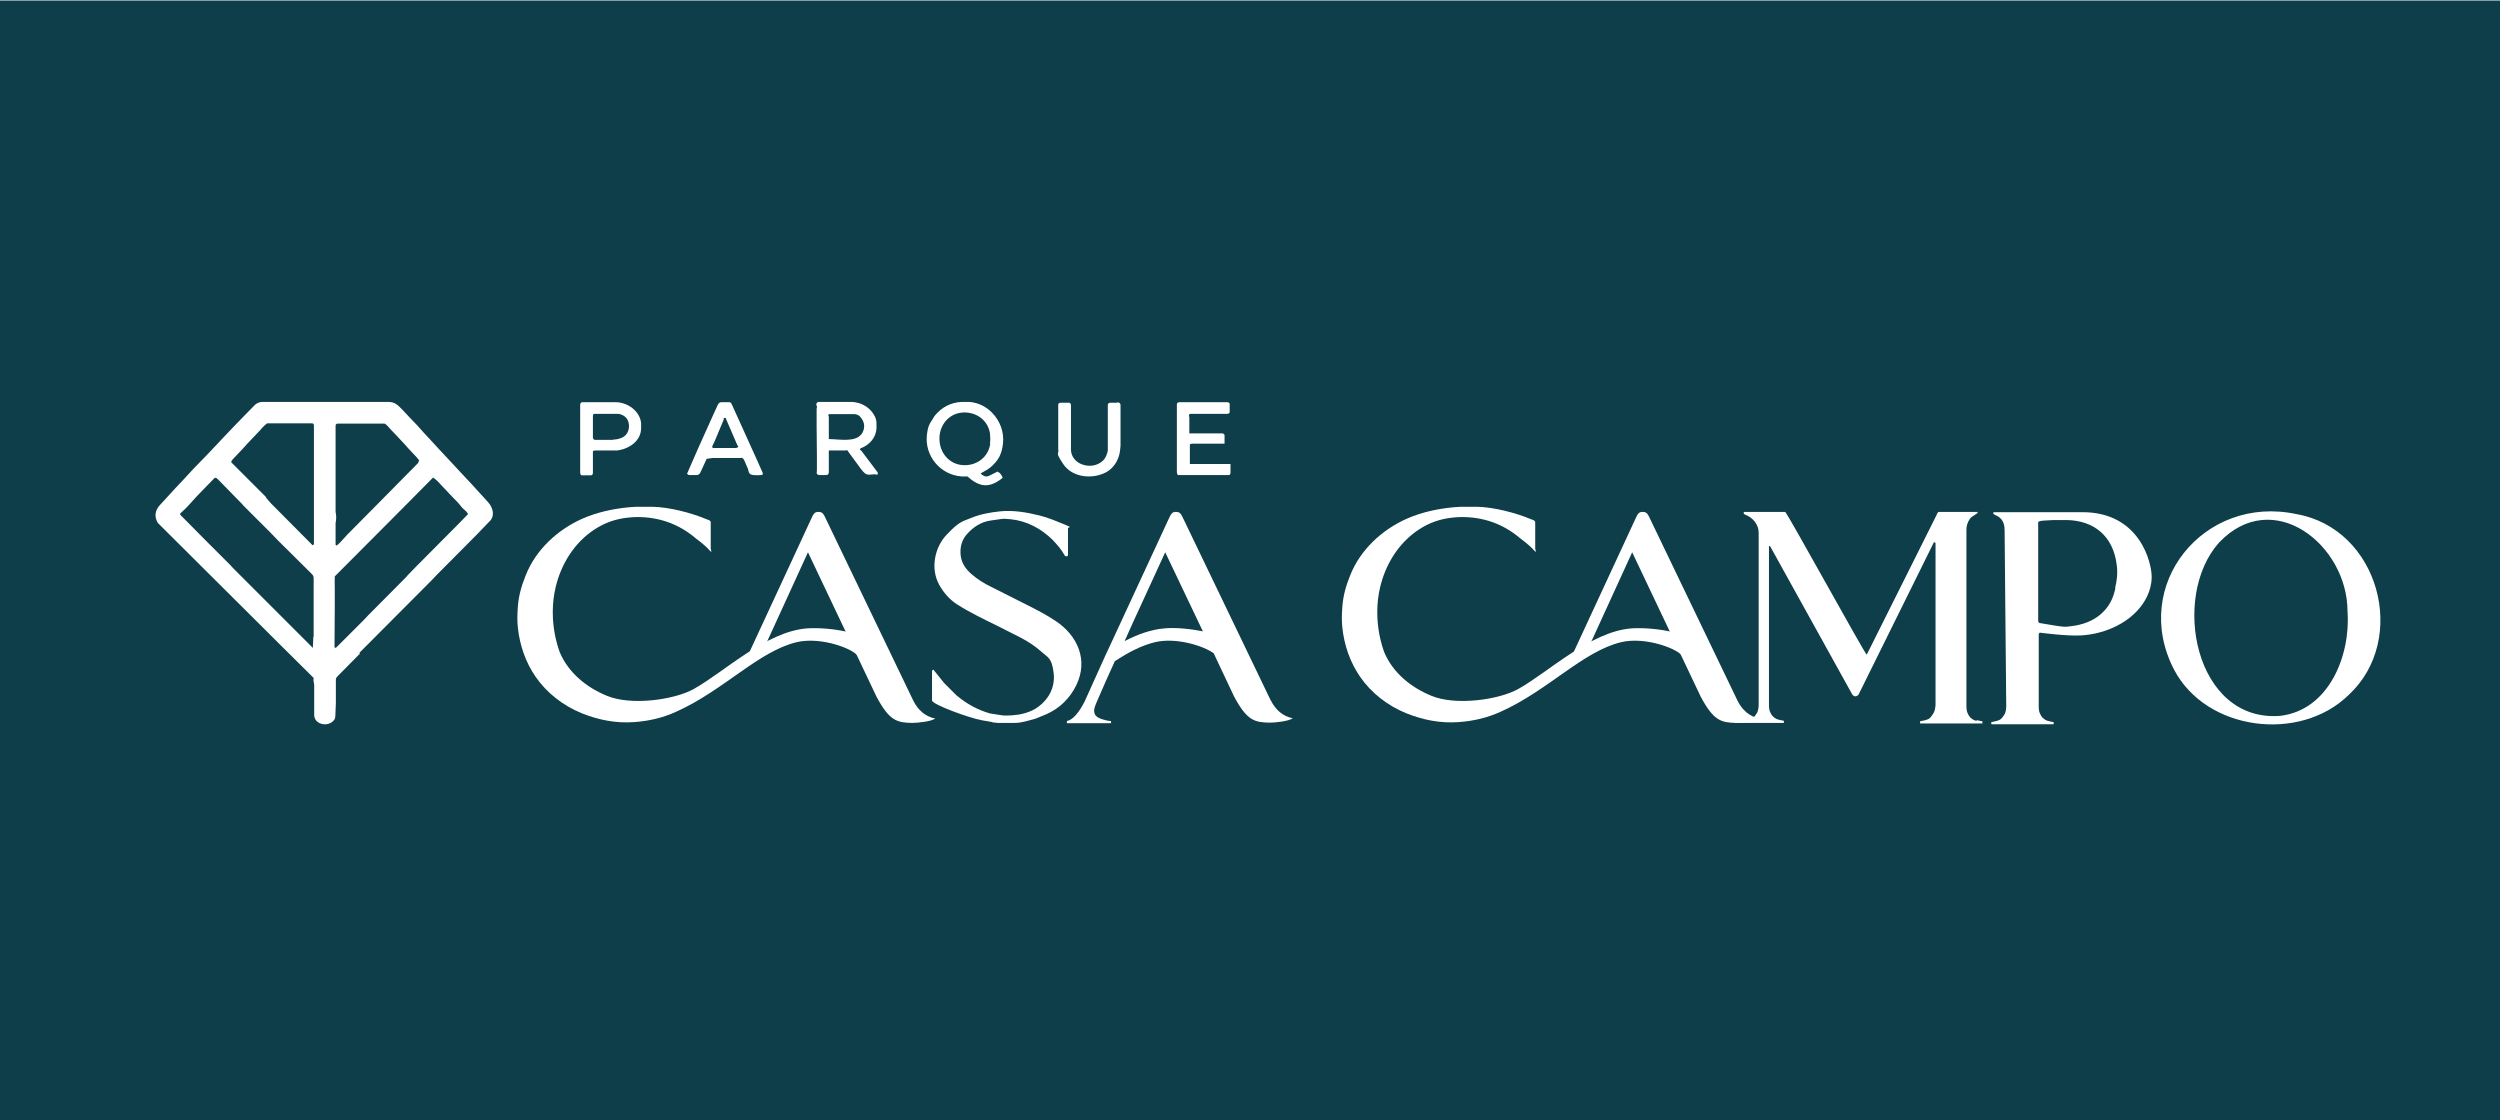
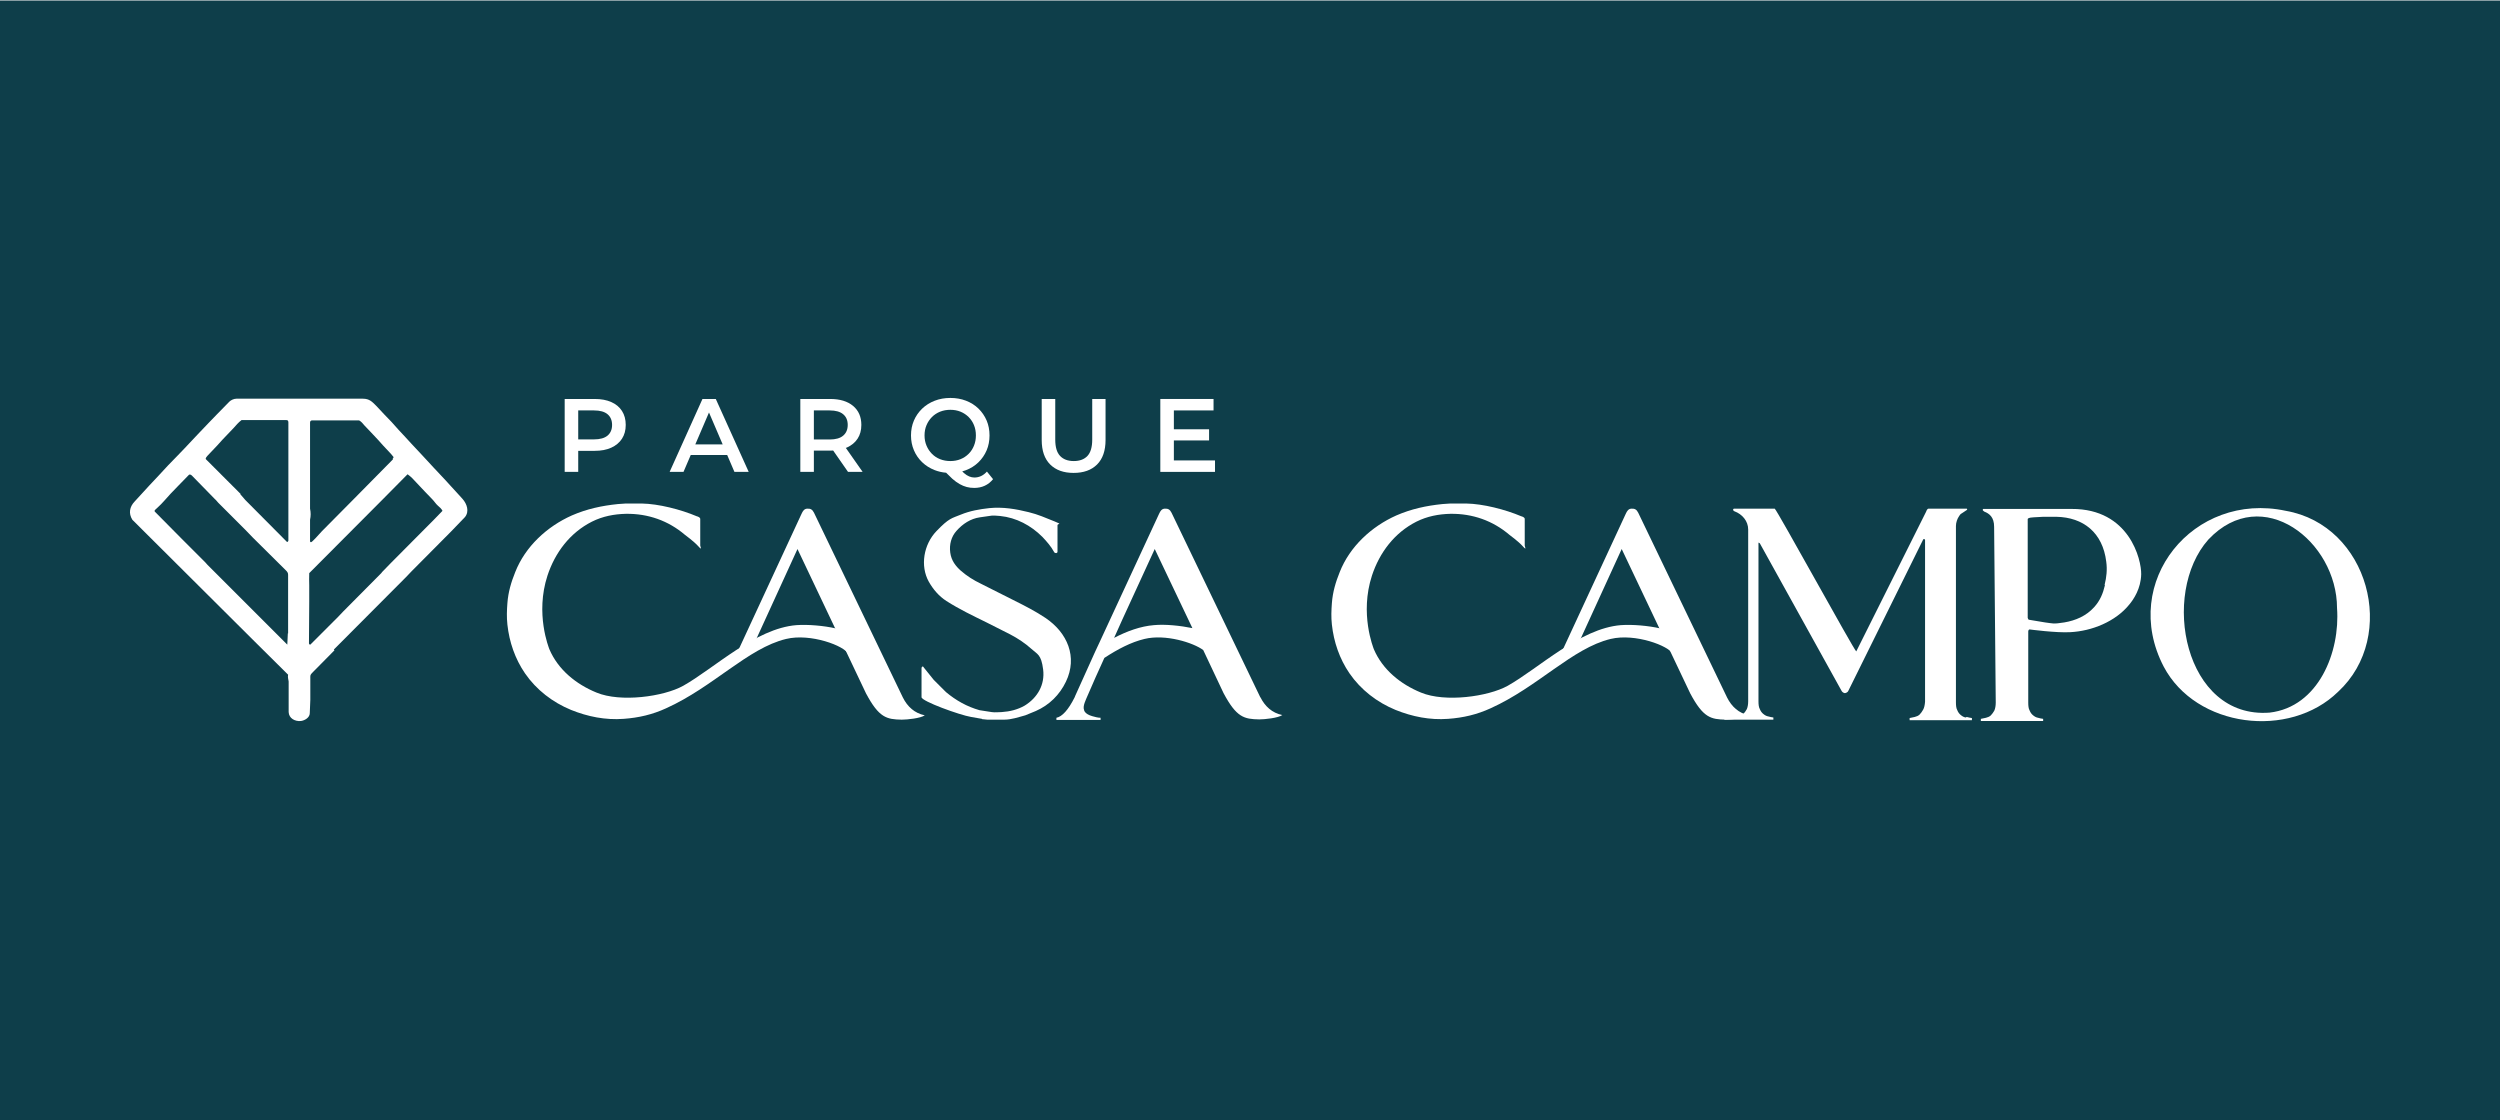
<svg xmlns="http://www.w3.org/2000/svg" id="Camada_1" version="1.1" viewBox="0 0 923 413.4">
  <defs>
    <style>
      .st0 {
        fill: #0e3e4a;
      }

      .st1 {
        fill: #fff;
      }
    </style>
  </defs>
  <rect class="st0" x="-2.7" y=".2" width="930.6" height="413.5" />
-   <path class="st1" d="M132.9,241.3l-8.3,8.4c-.7.7-.6,1.1-.6,1.9v8c0,0-.2,4.9-.2,4.9,0,1.6-1.8,2.7-3.3,2.9-2.2.2-4.4-1-4.5-3.3v-11.3c-.1-.8-.4-1.6-.2-2.5l-12.4-12.3-45.1-44.9c-1.5-2.4-1-4.8.8-6.7l5.5-6,3.2-3.4,3.7-4,3.6-3.7,2.5-2.6,4.8-5.1,4.1-4.3,2.9-3,4.7-4.8c.6-.6,1.7-1.1,2.6-1.1h46.7c2.4,0,3.4,1.1,4.9,2.6l3,3.2,2.7,2.8,2.5,2.8,2.7,2.9,2.2,2.4,3,3.2,2.6,2.8,2.4,2.6,4.6,4.9,2,2.2,2.2,2.4,2,2.2c1.6,1.8,2.6,4.6.9,6.7l-5.1,5.3-14.6,14.7-2.1,2.2-26.6,26.7ZM98.1,183.6l1.9,2.2,15.4,15.5c.1.1.5-.3.5-.5v-43.7c0-.5-.3-.9-.8-.8h-16.5c-1.2.9-2,1.9-2.9,2.9l-4.2,4.4-1.8,2-3.7,3.9c-.2.3-.9.9-.5,1.3l12.8,12.8ZM154.4,170.6c.2-.2.4-.6.3-.7l-.9-1.1-3-3.2-1.6-1.8-3-3.2-2.2-2.3c-.6-.7-1.1-1.4-2-1.9h-17.3c-.5,0-.8.3-.8.8v31.8c.3,1.4.3,2.7,0,4.1v7.9c0,.2.2.4.3.4.4.1,2.9-2.8,4.1-4.1l11.4-11.5,14.8-15ZM150.4,212.5l3.3-3.4,16-16.1,3.1-3.2c-.4-.8-1-1.3-1.7-1.9-.8-.7-1.3-1.6-2.1-2.4l-2.7-2.8-3.3-3.5c-.9-1-1.8-2-3.1-2.9l-9.4,9.5-26.9,27c-.1,1.6,0,3,0,4.5v6.1s-.1,15.3-.1,15.3c0,.3.2.5.5.5l6.6-6.6c1.2-1.3,2.5-2.4,3.7-3.7l1.8-1.9,14.2-14.3ZM115.8,235.1v-21.7c0-.8-.4-1.2-.9-1.7l-12.1-12c-1-1-1.8-1.9-2.8-2.9l-10-10c-.5-.5-.7-.9-1.2-1.3l-8.5-8.7c-.3-.3-.5-.4-.8-.4s-.4.2-.6.4l-3.8,3.9-2.7,2.8c-1.6,1.7-3,3.5-4.8,5.1s-.8.9-1.1,1.4l9.8,9.9,8.9,8.9.8.9,29.5,29.5.2-4.2Z" />
+   <path class="st1" d="M 123.47,240.1 L 115.17,248.5 C 114.47,249.2 114.57,249.6 114.57,250.4 L 114.57,258.4 C 114.57,258.4 114.37,263.3 114.37,263.3 C 114.37,264.9 112.57,266 111.07,266.2 C 108.87,266.4 106.67,265.2 106.57,262.9 L 106.57,251.6 C 106.47,250.8 106.17,250 106.37,249.1 L 93.97,236.8 L 48.87,191.9 C 47.37,189.5 47.87,187.1 49.67,185.2 L 55.17,179.2 L 58.37,175.8 L 62.07,171.8 L 65.67,168.1 L 68.17,165.5 L 72.97,160.4 L 77.07,156.1 L 79.97,153.1 L 84.67,148.3 C 85.27,147.7 86.37,147.2 87.27,147.2 L 133.97,147.2 C 136.37,147.2 137.37,148.3 138.87,149.8 L 141.87,153 L 144.57,155.8 L 147.07,158.6 L 149.77,161.5 L 151.97,163.9 L 154.97,167.1 L 157.57,169.9 L 159.97,172.5 L 164.57,177.4 L 166.57,179.6 L 168.77,182 L 170.77,184.2 C 172.37,186 173.37,188.8 171.67,190.9 L 166.57,196.2 L 151.97,210.9 L 149.87,213.1 L 123.27,239.8 L 123.47,240.1 M 88.67,182.4 L 90.57,184.6 L 105.97,200.1 C 106.07,200.2 106.47,199.8 106.47,199.6 L 106.47,155.9 C 106.47,155.4 106.17,155 105.67,155.1 L 89.17,155.1 C 87.97,156 87.17,157 86.27,158 L 82.07,162.4 L 80.27,164.4 L 76.57,168.3 C 76.37,168.6 75.67,169.2 76.07,169.6 L 88.87,182.4 L 88.67,182.4 M 144.97,169.4 C 145.17,169.2 145.37,168.8 145.27,168.7 L 144.37,167.6 L 141.37,164.4 L 139.77,162.6 L 136.77,159.4 L 134.57,157.1 C 133.97,156.4 133.47,155.7 132.57,155.2 L 115.27,155.2 C 114.77,155.2 114.47,155.5 114.47,156 L 114.47,187.8 C 114.77,189.2 114.77,190.5 114.47,191.9 L 114.47,199.8 C 114.47,200 114.67,200.2 114.77,200.2 C 115.17,200.3 117.67,197.4 118.87,196.1 L 130.27,184.6 L 145.07,169.6 L 144.97,169.4 M 140.97,211.3 L 144.27,207.9 L 160.27,191.8 L 163.37,188.6 C 162.97,187.8 162.37,187.3 161.67,186.7 C 160.87,186 160.37,185.1 159.57,184.3 L 156.87,181.5 L 153.57,178 C 152.67,177 151.77,176 150.47,175.1 L 141.07,184.6 L 114.17,211.6 C 114.07,213.2 114.17,214.6 114.17,216.1 L 114.17,222.2 C 114.17,222.2 114.07,237.5 114.07,237.5 C 114.07,237.8 114.27,238 114.57,238 L 121.17,231.4 C 122.37,230.1 123.67,229 124.87,227.7 L 126.67,225.8 L 140.87,211.5 L 140.97,211.3 M 106.37,233.9 L 106.37,212.2 C 106.37,211.4 105.97,211 105.47,210.5 L 93.37,198.5 C 92.37,197.5 91.57,196.6 90.57,195.6 L 80.57,185.6 C 80.07,185.1 79.87,184.7 79.37,184.3 L 70.87,175.6 C 70.57,175.3 70.37,175.2 70.07,175.2 C 69.77,175.2 69.67,175.4 69.47,175.6 L 65.67,179.5 L 62.97,182.3 C 61.37,184 59.97,185.8 58.17,187.4 C 56.37,189 57.37,188.3 57.07,188.8 L 66.87,198.7 L 75.77,207.6 L 76.57,208.5 L 106.07,238 L 106.27,233.8 L 106.37,233.9" />
  <g>
-     <path class="st1" d="M370.2,176.4c-4.9,4-8.6,3.5-13-.5h-2.2c-8-.6-13.6-7.7-12.8-15.2.2-1.6.4-3.1,1.2-4.5l1.7-2.7c2.5-3.1,5.9-4.9,9.8-5.1h3.1c3.2.3,5.9,1.6,8.2,3.9,3,3,4.6,7.3,4.1,11.5s-1.8,6.1-4.1,8.3c-1.2,1.1-2.6,1.8-4,2.6-.4.2.5.6.7.8.6.4,1.4.6,2.2.2l3.2-1.6c.9.5,1.5,1.2,1.9,2.3ZM365.5,163.7c.2-1.3.1-2.6,0-3.7-.8-5-5.2-8-10.1-7.7-5.7.4-9.4,5.7-8.4,11.5.7,4.2,3.9,7.5,8.2,7.9,5.1.5,9.8-2.8,10.4-8Z" />
-     <path class="st1" d="M312.5,166.3h-6.5s0,8.1,0,8.1c0,.6-.4,1-1,1h-2.4c-.5,0-.8-.2-1-.5s0-.7,0-1.1v-5.8c0,0-.1-10.1-.1-10.1v-1.9s0-5,0-5c0-.4.3-.7,0-1.2s0-.6,0-.9.5-.5.9-.5h12.3c3,.2,5.7,1.6,7.4,3.9s1.5,3.5,1.5,5.5c0,3.5-2.4,6.4-5.6,7.6-.2,0-.4.3-.5.4-.1.2.3.5.5.6l5.8,7.7c.3.3.4.6.2,1s-.6,0-1,0c-1.1,0-2.6.5-3.6-.3s-1.8-2-2.6-3.1l-4.1-5.6ZM318.7,159.2c.5-1.4.5-2.8-.3-4.2s-1.7-2.1-3.1-2.1h-9.1c-.4-.1-.5.7-.2.9v8.3s2.2.1,2.2.1c4.2.3,9.1.7,10.5-3.1Z" />
-     <path class="st1" d="M452.1,160.4v3.4c0,0-12,0-12,0-.2,0-.6.1-.8.3v7.2s15,0,15,0v3.3c0,.3-.2.8-.6.8h-18.7c-.3,0-.5-.8-.5-1v-25.2c0-.4.5-.7.8-.7h17.9c.3,0,.8.3.8.6v3.1c0,.4-.6.6-1,.6h-4.1c-1.5,0-2.8,0-4.3,0h-5.3c-.5.3-.3.8-.2,1.3v5.9c0,0,12.2,0,12.2,0,.2,0,.7.2.6.5Z" />
-     <path class="st1" d="M219.8,166.3c-.3,0-.9.1-.9.4v8c0,.5-.4.8-.8.8h-3.3c-.3,0-.6-.5-.6-.9v-25.2c0-.3.3-.9.6-.9h12.9c4.1.2,8.5,3.2,9,7.7v2c-.1,4.5-4.2,7.5-8.8,8.1h-8.2ZM226.3,162.3c1,0,2-.2,2.8-.5,2.2-.7,3.3-2.7,3.1-5s-1.7-3.6-3.8-4h-9.1c-.3,0-.4.6-.4.8v8c0,.4.4.8.8.8h6.6Z" />
-     <path class="st1" d="M273.5,169.1h-10.5c0,0-2.1.3-2.1.3l-2.3,5c-.3.6-.7,1-1.5,1h-2.6c-.3,0-.9-.4-.8-.6l4.2-9.6,5.4-12,1.6-3.5c.3-.6.6-1.2,1.4-1.2h3c.7,0,.9.9,1.2,1.5l8.7,19.2,2.4,5.4c0,.2,0,.5,0,.6-.2.3-3.3.4-4.3,0s-.9-1.5-1.2-2.2l-1.3-3c-.2-.5-.6-1-1.2-1ZM271.9,165.3c.3,0,.5-.1.6-.3.2-.3-.2-.5-.3-.7l-4.1-9.5c-.1-.3,0-.6-.6-.5s-.2.3-.3.6l-3.3,7.9-.9,1.9c-.1.2,0,.6.2.7s.4,0,.7,0h8.1Z" />
-     <path class="st1" d="M412.5,148.5c.6,0,1.2.4,1.2,1.1v15s-.2,1.9-.2,1.9c-.4,3.2-2.2,6.2-5,7.8-5.2,2.8-12.6,2-15.9-2.9s-1.5-3.5-1.9-5.5v-16.4c0-.5.3-.8.8-.8h3.3c.3,0,.6.5.6.9v16.4c0,2.4,1.6,4.4,3.7,5.3,2.8,1.2,6,.8,8.2-1.3.9-.9,1.4-2.2,1.7-3.6v-16.9c0-.5.4-.8.9-.8h2.7Z" />
+     <path class="st1" d="M 344.07,167.55 C 343.22,166.69 342.55,165.68 342.07,164.53 C 341.58,163.37 341.34,162.12 341.34,160.76 C 341.34,159.38 341.58,158.12 342.07,156.97 C 342.55,155.83 343.22,154.84 344.07,153.97 C 344.92,153.12 345.92,152.46 347.08,151.99 C 348.25,151.53 349.51,151.3 350.87,151.3 C 352.23,151.3 353.48,151.53 354.62,151.99 C 355.76,152.46 356.76,153.12 357.62,153.97 C 358.48,154.84 359.14,155.83 359.6,156.97 C 360.07,158.12 360.3,159.38 360.3,160.76 C 360.3,162.12 360.07,163.37 359.6,164.53 C 359.14,165.68 358.48,166.69 357.62,167.55 C 356.76,168.41 355.76,169.07 354.62,169.53 C 353.48,169.99 352.23,170.22 350.87,170.22 C 349.51,170.22 348.25,169.99 347.08,169.53 C 345.92,169.07 344.92,168.41 344.07,167.55 M 359.72,176.3 C 359.1,176.3 358.48,176.17 357.85,175.91 C 357.23,175.66 356.58,175.25 355.93,174.68 C 355.71,174.49 355.49,174.27 355.26,174.04 C 355.73,173.91 356.19,173.76 356.64,173.59 C 358.41,172.91 359.94,171.94 361.24,170.68 C 362.53,169.43 363.54,167.96 364.26,166.28 C 364.98,164.6 365.33,162.76 365.33,160.76 C 365.33,158.76 364.98,156.92 364.26,155.24 C 363.54,153.57 362.53,152.1 361.24,150.84 C 359.94,149.58 358.41,148.62 356.64,147.94 C 354.87,147.26 352.95,146.92 350.87,146.92 C 348.77,146.92 346.84,147.27 345.07,147.96 C 343.3,148.65 341.76,149.62 340.45,150.88 C 339.15,152.14 338.13,153.6 337.42,155.26 C 336.7,156.93 336.34,158.76 336.34,160.76 C 336.34,162.74 336.7,164.56 337.42,166.24 C 338.13,167.92 339.15,169.39 340.45,170.64 C 341.76,171.9 343.3,172.87 345.09,173.57 C 346.41,174.08 347.82,174.41 349.31,174.53 C 350.13,175.38 350.89,176.12 351.6,176.76 C 352.53,177.58 353.42,178.23 354.3,178.72 C 355.17,179.21 356.04,179.57 356.91,179.8 C 357.78,180.03 358.71,180.14 359.68,180.14 C 362.55,180.14 364.87,179.07 366.64,176.91 L 364.37,174.1 C 363.07,175.57 361.51,176.3 359.72,176.3" />
+     <path class="st1" d="M 311.3,152.94 C 312.42,153.87 312.98,155.19 312.98,156.88 C 312.98,158.57 312.42,159.89 311.3,160.84 C 310.19,161.79 308.53,162.26 306.32,162.26 L 300.48,162.26 L 300.48,151.53 L 306.32,151.53 C 308.53,151.53 310.19,152 311.3,152.94 M 312.69,165.22 C 314.39,164.45 315.71,163.36 316.63,161.95 C 317.55,160.55 318.01,158.85 318.01,156.88 C 318.01,153.9 316.99,151.57 314.96,149.86 C 312.92,148.16 310.1,147.3 306.51,147.3 L 295.48,147.3 L 295.48,174.22 L 300.48,174.22 L 300.48,166.37 L 306.55,166.37 C 306.91,166.37 307.25,166.35 307.6,166.33 L 313.09,174.22 L 318.48,174.22 L 312.28,165.37 C 312.41,165.32 312.56,165.28 312.69,165.22" />
+     <path class="st1" d="M 433.39,169.99 L 433.39,162.61 L 446.39,162.61 L 446.39,158.49 L 433.39,158.49 L 433.39,151.53 L 448.04,151.53 L 448.04,147.3 L 428.39,147.3 L 428.39,174.22 L 448.58,174.22 L 448.58,169.99 L 433.39,169.99" />
+     <path class="st1" d="M 224.31,160.82 C 223.19,161.75 221.53,162.22 219.33,162.22 L 213.48,162.22 L 213.48,151.53 L 219.33,151.53 C 221.53,151.53 223.19,152 224.31,152.94 C 225.42,153.87 225.98,155.19 225.98,156.88 C 225.98,158.57 225.42,159.88 224.31,160.82 M 225.69,148.44 C 223.99,147.68 221.94,147.3 219.56,147.3 L 208.48,147.3 L 208.48,174.22 L 213.48,174.22 L 213.48,166.45 L 219.56,166.45 C 221.94,166.45 223.99,166.06 225.69,165.28 C 227.4,164.5 228.71,163.4 229.64,161.97 C 230.56,160.55 231.02,158.85 231.02,156.88 C 231.02,154.88 230.56,153.16 229.64,151.73 C 228.71,150.29 227.4,149.19 225.69,148.44" />
+     <path class="st1" d="M 256.71,164.07 L 261.76,152.29 L 266.81,164.07 L 256.71,164.07 M 259.35,147.3 L 247.23,174.22 L 252.35,174.22 L 255.02,167.99 L 268.48,167.99 L 271.15,174.22 L 276.42,174.22 L 264.27,147.3 L 259.35,147.3" />
+     <path class="st1" d="M 403.25,162.3 C 403.25,165.07 402.66,167.08 401.48,168.34 C 400.3,169.59 398.62,170.22 396.44,170.22 C 394.26,170.22 392.58,169.59 391.39,168.34 C 390.19,167.08 389.6,165.07 389.6,162.3 L 389.6,147.3 L 384.6,147.3 L 384.6,162.45 C 384.6,166.4 385.64,169.41 387.73,171.49 C 389.82,173.57 392.7,174.6 396.37,174.6 C 400.06,174.6 402.95,173.57 405.04,171.49 C 407.12,169.41 408.17,166.4 408.17,162.45 L 408.17,147.3 L 403.25,147.3 L 403.25,162.3" />
  </g>
-   <path class="st1" d="M867.1,256.6c-18,17.6-52.5,13.3-64.4-9.3-16.3-31.3,11-64.8,45.1-57.5,30.5,5.3,41.6,46.2,19.3,66.8ZM841.8,264.3c18.1-2.1,26.1-22.4,24.9-38.6,0-24.6-27.6-46.4-47.5-25.3-17.8,20-8.9,66.3,22.6,63.9Z" />
-   <path class="st1" d="M641.5,258.7l-32.8-68.2c-.6-1.2-1.3-1.6-2.6-1.5-1,.1-1.5.8-2,1.9,0,0-23.3,50.3-24.7,53.3h3.6c.2-.4.5-.9.9-1.2,0,0,0,0,0,0l3.6-6.1c1.3-2.9,1.8-3.9,15.1-33l25.3,53.3c4.8,9,7.6,9.6,13.2,9.7,2,0,6.9-.5,8.5-1.6-3.8-.8-6.4-3.2-8.1-6.6Z" />
-   <path class="st1" d="M624.4,235.9l-7.6-2.7c-4.4-1-10.2-1.5-14.5-1.2-15.1,1.2-30.4,16-41.8,22.4-7.2,4-23.1,6.2-32,2.5-7.6-3.1-14.2-8.5-17.4-16-.2-.6-5.3-13.1-.7-27.2,2.8-8.5,8.3-15.8,16.4-19.9,4-2,8.2-2.8,12.6-2.9,8.1-.1,15.6,2.5,21.8,7.8,0,0,3.3,2.4,4.9,4.2s.7.1.7-.3v-9.8c0-.6-.9-.9-1.3-1-5.9-2.5-14.1-4.6-20.3-4.7h-5.9s-2.9.2-2.9.2c-5.9.6-11.5,1.8-17,4.2-9.2,4.1-17.2,11.5-20.9,20.9-1.5,3.7-2.6,7.4-2.9,11.5-.2,2.7-.3,5.1,0,7.9.7,6.4,2.8,12.6,6.5,18,4.2,6.1,10.2,10.7,17,13.5,6.2,2.5,12.7,3.8,19.4,3.3,5.6-.4,10.7-1.6,15.7-3.9,17.5-7.9,30.2-22.2,44.3-25.6,9.1-2.2,21.6,2.6,22.9,5.5l2.7-6.7Z" />
+   <path class="st1" d="M 863.23,255.4 C 845.23,273 810.73,268.7 798.83,246.1 C 782.53,214.8 809.83,181.3 843.93,188.6 C 874.43,193.9 885.53,234.8 863.23,255.4 M 837.93,263.1 C 856.03,261 864.03,240.7 862.83,224.5 C 862.83,199.9 835.23,178.1 815.33,199.2 C 797.53,219.2 806.43,265.5 837.93,263.1" />
+   <path class="st1" d="M 637.63,257.5 L 604.83,189.3 C 604.23,188.1 603.53,187.7 602.23,187.8 C 601.23,187.9 600.73,188.6 600.23,189.7 C 600.23,189.7 576.93,240 575.53,243 L 579.13,243 C 579.33,242.6 579.63,242.1 580.03,241.8 C 580.03,241.8 580.03,241.8 580.03,241.8 L 583.63,235.7 C 584.93,232.8 585.43,231.8 598.73,202.7 L 624.03,256 C 628.83,265 631.63,265.6 637.23,265.7 C 639.23,265.7 644.13,265.2 645.73,264.1 C 641.93,263.3 639.33,260.9 637.63,257.5 L 637.63,257.5" />
+   <path class="st1" d="M 620.53,234.7 L 612.93,232 C 608.53,231 602.73,230.5 598.43,230.8 C 583.33,232 568.03,246.8 556.63,253.2 C 549.43,257.2 533.53,259.4 524.63,255.7 C 517.03,252.6 510.43,247.2 507.23,239.7 C 507.03,239.1 501.93,226.6 506.53,212.5 C 509.33,204 514.83,196.7 522.93,192.6 C 526.93,190.6 531.13,189.8 535.53,189.7 C 543.63,189.6 551.13,192.2 557.33,197.5 C 557.33,197.5 560.63,199.9 562.23,201.7 C 563.83,203.5 562.93,201.8 562.93,201.4 L 562.93,191.6 C 562.93,191 562.03,190.7 561.63,190.6 C 555.73,188.1 547.53,186 541.33,185.9 L 535.43,185.9 C 535.43,185.9 532.53,186.1 532.53,186.1 C 526.63,186.7 521.03,187.9 515.53,190.3 C 506.33,194.4 498.33,201.8 494.63,211.2 C 493.13,214.9 492.03,218.6 491.73,222.7 C 491.53,225.4 491.43,227.8 491.73,230.6 C 492.43,237 494.53,243.2 498.23,248.6 C 502.43,254.7 508.43,259.3 515.23,262.1 C 521.43,264.6 527.93,265.9 534.63,265.4 C 540.23,265 545.33,263.8 550.33,261.5 C 567.83,253.6 580.53,239.3 594.63,235.9 C 603.73,233.7 616.23,238.5 617.53,241.4 L 620.23,234.7 L 620.53,234.7" />
  <g>
-     <path class="st1" d="M366.4,266.6l-4-.7c-4.2-.7-18.3-5.8-18.3-7.3v-10.8c0-.2.2-.4.3-.5s.4,0,.5.3l3.7,4.6,4.5,4.5c3.7,3.1,7.8,5.4,12.4,6.7l4.5.7c1.3.2,2.4,0,3.7,0,3-.2,5.9-.9,8.5-2.4,4.7-2.9,7.5-7.7,6.8-13.3s-2.1-5.6-4.3-7.6-5-3.9-7.9-5.4l-8.7-4.4c-5.1-2.5-10.1-4.9-14.8-7.9-2.8-1.8-4.9-4.3-6.5-7.1-3.3-5.9-1.9-13.8,2.8-18.7s5.6-4.7,9-6.1c3.4-1.4,6.9-2,10.5-2.4,5-.5,9.8.3,14.6,1.5,3.3.8,6.3,2.1,9.5,3.4s1.1.7,1.1,1.4v9.8c0,.3-.2.4-.4.5-.2,0-.6,0-.8-.3-1.2-2.2-2.7-3.9-4.4-5.7-4.2-4.2-9.6-7.1-15.6-7.7-1.4-.1-2.6-.3-4,0l-3.5.5c-3.4.5-6.3,2.4-8.6,5-1.9,2.1-2.7,5-2.3,8s2,5,3.9,6.7c2.3,2,4.7,3.5,7.4,4.8l12.7,6.4c3.8,1.9,7.5,3.8,11.1,6.2,8.2,5.5,12,14.5,7.6,23.6-2.3,4.8-6.1,8.6-11.1,10.8l-3.9,1.6c-2.6.7-5.1,1.6-7.8,1.6h-6.2s-2-.2-2-.2Z" />
-     <path class="st1" d="M337.2,258.7l-32.8-68.2c-.6-1.2-1.3-1.6-2.6-1.5-1,.1-1.5.8-2,1.9,0,0-23.3,50.3-24.7,53.3h3.6c.2-.4.5-.9.9-1.2,0,0,0,0,0,0l3.6-6.1c1.3-2.9,1.8-3.9,15.1-33l25.3,53.3c4.8,9,7.6,9.6,13.2,9.7,2,0,6.9-.5,8.5-1.6-3.8-.8-6.4-3.2-8.1-6.6Z" />
-     <path class="st1" d="M320,235.9l-7.6-2.7c-4.4-1-10.2-1.5-14.5-1.2-15.1,1.2-30.4,16-41.8,22.4-7.2,4-23.1,6.2-32,2.5-7.6-3.1-14.2-8.5-17.4-16-.2-.6-5.3-13.1-.7-27.2,2.8-8.5,8.3-15.8,16.4-19.9,4-2,8.2-2.8,12.6-2.9,8.1-.1,15.6,2.5,21.8,7.8,0,0,3.3,2.4,4.9,4.2s.7.1.7-.3v-9.8c0-.6-.9-.9-1.3-1-5.9-2.5-14.1-4.6-20.3-4.7h-5.9s-2.9.2-2.9.2c-5.9.6-11.5,1.8-17,4.2-9.2,4.1-17.2,11.5-20.9,20.9-1.5,3.7-2.6,7.4-2.9,11.5-.2,2.7-.3,5.1,0,7.9.7,6.4,2.8,12.6,6.5,18,4.2,6.1,10.2,10.7,17,13.5,6.2,2.5,12.7,3.8,19.4,3.3,5.6-.4,10.7-1.6,15.7-3.9,17.5-7.9,30.2-22.2,44.3-25.6,9.1-2.2,21.6,2.6,22.9,5.5l2.7-6.7Z" />
-     <path class="st1" d="M469.2,258.7l-32.8-68.2c-.6-1.2-1.3-1.6-2.6-1.5-1,.1-1.5.8-2,1.9,0,0-15.7,33.9-22.1,47.7h0s-1.5,3.2-1.5,3.2l-7.4,16.4c0,.2-.2.4-.2.5-2.3,4.6-4.6,7.1-6.7,7.5v.8h16.3v-.8c-1,0-2-.3-3.1-.6-2.8-.8-3-2.2-3-2.3-.6-1.4.8-4,1.1-4.8l3.1-7.1,3.3-7.3c4.9-3.2,9.8-5.8,14.8-7,7.8-1.9,18.1,1.4,21.7,4.1l7.5,15.9c4.8,9,7.6,9.6,13.2,9.7,2,0,6.9-.5,8.5-1.6-3.8-.8-6.4-3.2-8.1-6.6ZM429.9,232c-4.9.4-9.9,2.2-14.7,4.7,1.2-2.8,1.9-4.3,15-32.8l13.9,29.2c-4.4-.9-10-1.5-14.2-1.1Z" />
+     <path class="st1" d="M 362.53,265.4 L 358.53,264.7 C 354.33,264 340.23,258.9 340.23,257.4 L 340.23,246.6 C 340.23,246.4 340.43,246.2 340.53,246.1 C 340.63,246 340.93,246.1 341.03,246.4 L 344.73,251 L 349.23,255.5 C 352.93,258.6 357.03,260.9 361.63,262.2 L 366.13,262.9 C 367.43,263.1 368.53,262.9 369.83,262.9 C 372.83,262.7 375.73,262 378.33,260.5 C 383.03,257.6 385.83,252.8 385.13,247.2 C 384.43,241.6 383.03,241.6 380.83,239.6 C 378.63,237.6 375.83,235.7 372.93,234.2 L 364.23,229.8 C 359.13,227.3 354.13,224.9 349.43,221.9 C 346.63,220.1 344.53,217.6 342.93,214.8 C 339.63,208.9 341.03,201 345.73,196.1 C 350.43,191.2 351.33,191.4 354.73,190 C 358.13,188.6 361.63,188 365.23,187.6 C 370.23,187.1 375.03,187.9 379.83,189.1 C 383.13,189.9 386.13,191.2 389.33,192.5 C 392.53,193.8 390.43,193.2 390.43,193.9 L 390.43,203.7 C 390.43,204 390.23,204.1 390.03,204.2 C 389.83,204.2 389.43,204.2 389.23,203.9 C 388.03,201.7 386.53,200 384.83,198.2 C 380.63,194 375.23,191.1 369.23,190.5 C 367.83,190.4 366.63,190.2 365.23,190.5 L 361.73,191 C 358.33,191.5 355.43,193.4 353.13,196 C 351.23,198.1 350.43,201 350.83,204 C 351.23,207 352.83,209 354.73,210.7 C 357.03,212.7 359.43,214.2 362.13,215.5 L 374.83,221.9 C 378.63,223.8 382.33,225.7 385.93,228.1 C 394.13,233.6 397.93,242.6 393.53,251.7 C 391.23,256.5 387.43,260.3 382.43,262.5 L 378.53,264.1 C 375.93,264.8 373.43,265.7 370.73,265.7 L 364.53,265.7 C 364.53,265.7 362.53,265.5 362.53,265.5 L 362.53,265.4" />
+     <path class="st1" d="M 333.33,257.5 L 300.53,189.3 C 299.93,188.1 299.23,187.7 297.93,187.8 C 296.93,187.9 296.43,188.6 295.93,189.7 C 295.93,189.7 272.63,240 271.23,243 L 274.83,243 C 275.03,242.6 275.33,242.1 275.73,241.8 C 275.73,241.8 275.73,241.8 275.73,241.8 L 279.33,235.7 C 280.63,232.8 281.13,231.8 294.43,202.7 L 319.73,256 C 324.53,265 327.33,265.6 332.93,265.7 C 334.93,265.7 339.83,265.2 341.43,264.1 C 337.63,263.3 335.03,260.9 333.33,257.5 L 333.33,257.5" />
+     <path class="st1" d="M 316.13,234.7 L 308.53,232 C 304.13,231 298.33,230.5 294.03,230.8 C 278.93,232 263.63,246.8 252.23,253.2 C 245.03,257.2 229.13,259.4 220.23,255.7 C 212.63,252.6 206.03,247.2 202.83,239.7 C 202.63,239.1 197.53,226.6 202.13,212.5 C 204.93,204 210.43,196.7 218.53,192.6 C 222.53,190.6 226.73,189.8 231.13,189.7 C 239.23,189.6 246.73,192.2 252.93,197.5 C 252.93,197.5 256.23,199.9 257.83,201.7 C 259.43,203.5 258.53,201.8 258.53,201.4 L 258.53,191.6 C 258.53,191 257.63,190.7 257.23,190.6 C 251.33,188.1 243.13,186 236.93,185.9 L 231.03,185.9 C 231.03,185.9 228.13,186.1 228.13,186.1 C 222.23,186.7 216.63,187.9 211.13,190.3 C 201.93,194.4 193.93,201.8 190.23,211.2 C 188.73,214.9 187.63,218.6 187.33,222.7 C 187.13,225.4 187.03,227.8 187.33,230.6 C 188.03,237 190.13,243.2 193.83,248.6 C 198.03,254.7 204.03,259.3 210.83,262.1 C 217.03,264.6 223.53,265.9 230.23,265.4 C 235.83,265 240.93,263.8 245.93,261.5 C 263.43,253.6 276.13,239.3 290.23,235.9 C 299.33,233.7 311.83,238.5 313.13,241.4 L 315.83,234.7 L 316.13,234.7" />
+     <path class="st1" d="M 465.33,257.5 L 432.53,189.3 C 431.93,188.1 431.23,187.7 429.93,187.8 C 428.93,187.9 428.43,188.6 427.93,189.7 C 427.93,189.7 412.23,223.6 405.83,237.4 L 405.83,237.4 C 405.83,237.4 404.33,240.6 404.33,240.6 L 396.93,257 C 396.93,257.2 396.73,257.4 396.73,257.5 C 394.43,262.1 392.13,264.6 390.03,265 L 390.03,265.8 L 406.33,265.8 L 406.33,265 C 405.33,265 404.33,264.7 403.23,264.4 C 400.43,263.6 400.23,262.2 400.23,262.1 C 399.63,260.7 401.03,258.1 401.33,257.3 L 404.43,250.2 L 407.73,242.9 C 412.63,239.7 417.53,237.1 422.53,235.9 C 430.33,234 440.63,237.3 444.23,240 L 451.73,255.9 C 456.53,264.9 459.33,265.5 464.93,265.6 C 466.93,265.6 471.83,265.1 473.43,264 C 469.63,263.2 467.03,260.8 465.33,257.4 L 465.33,257.5 M 426.03,230.8 C 421.13,231.2 416.13,233 411.33,235.5 C 412.53,232.7 413.23,231.2 426.33,202.7 L 440.23,231.9 C 435.83,231 430.23,230.4 426.03,230.8 L 426.03,230.8" />
  </g>
-   <path class="st1" d="M729.6,266.1c-.6-.1-1.2-.4-1.8-.9-.5-.4-1-1-1.3-1.8-.4-.7-.5-1.7-.5-2.9v-16.7s0-48.4,0-48.4c0-1.3.5-2.7,1.2-3.7s.6-.7,1-1l1.8-1.2c.2-.1.2-.4,0-.5-.2,0-.5,0-.7,0h-13.4c-.5,0-.8.8-.9,1.1l-25.8,51.6c-.8-.4-29.3-52.3-30.1-52.7h-15c-.4,0-.4.4-.3.6s.2.3.5.4c2.7,1,5,3.5,5,6.7v63h0v.4c0,1.2-.2,2.2-.5,2.9-.4.7-.8,1.3-1.3,1.8-.5.4-1.1.7-1.8.9-.6.1-4.6.3-5.2.4v.8h18.1v-.8c-.6-.1-1.3-.2-1.9-.4-.6-.1-1.2-.4-1.8-.9-.5-.4-1-1-1.3-1.8-.4-.7-.5-1.7-.5-2.9,0,0,0-56,0-57.4s-.1-1.3.5-.9l30.2,54.5c.2.4.8.8,1.2.8.3,0,1-.3,1.2-.7l27.6-55.8c0-.1.2-.4.4-.4.3,0,.4.3.4.4v59.7c-.1,1.2-.3,2.2-.7,2.9-.4.7-.8,1.3-1.3,1.8s-1.1.7-1.8.9c-.6.1-1.3.3-1.9.4v.8h23v-.8c-.6-.1-1.3-.2-1.9-.4Z" />
-   <path class="st1" d="M768.6,189.1h-32.4c-.3-.1-.4.5-.2.6l.5.4c1.8.7,3.6,2,3.6,5.6l.6,64.9c0,1.2-.2,2.2-.5,2.9-.4.7-.8,1.3-1.3,1.8s-1.1.7-1.8.9c-.6.1-1.3.3-1.9.4v.8h23v-.8c-.6-.1-1.3-.2-1.9-.4-.6-.1-1.2-.4-1.8-.9-.5-.4-1-1-1.3-1.8-.4-.7-.5-1.7-.5-2.9v-26.3c0-.5.4-.8.6-.7,0,0,9.8,1.3,14.9,1,8-.4,16.7-3.9,21.8-10.2,1.6-1.9,4.3-5.9,4.4-11.2s-4.3-24.2-25.7-24.1ZM781,217.3c-.7,3-1.8,5.7-4,8.1-2.9,3.2-6.8,4.9-11,5.6s-4.5.3-7.1,0l-6-1c-.1,0-.4-.5-.4-.7v-36.5c.4-.6,1.6-.5,2.1-.6l3.6-.2h4.9c9.9.2,17.1,5.8,18.4,16.6.4,2.9.1,5.7-.6,8.5Z" />
+   <path class="st1" d="M 725.73,264.9 C 725.13,264.8 724.53,264.5 723.93,264 C 723.43,263.6 722.93,263 722.63,262.2 C 722.23,261.5 722.13,260.5 722.13,259.3 L 722.13,242.6 C 722.13,242.6 722.13,194.2 722.13,194.2 C 722.13,192.9 722.63,191.5 723.33,190.5 C 724.03,189.5 723.93,189.8 724.33,189.5 L 726.13,188.3 C 726.33,188.2 726.33,187.9 726.13,187.8 C 725.93,187.8 725.63,187.8 725.43,187.8 L 712.03,187.8 C 711.53,187.8 711.23,188.6 711.13,188.9 L 685.33,240.5 C 684.53,240.1 656.03,188.2 655.23,187.8 L 640.23,187.8 C 639.83,187.8 639.83,188.2 639.93,188.4 C 640.03,188.6 640.13,188.7 640.43,188.8 C 643.13,189.8 645.43,192.3 645.43,195.5 L 645.43,258.5 L 645.43,258.5 L 645.43,258.9 C 645.43,260.1 645.23,261.1 644.93,261.8 C 644.53,262.5 644.13,263.1 643.63,263.6 C 643.13,264 642.53,264.3 641.83,264.5 C 641.23,264.6 637.23,264.8 636.63,264.9 L 636.63,265.7 L 654.73,265.7 L 654.73,264.9 C 654.13,264.8 653.43,264.7 652.83,264.5 C 652.23,264.4 651.63,264.1 651.03,263.6 C 650.53,263.2 650.03,262.6 649.73,261.8 C 649.33,261.1 649.23,260.1 649.23,258.9 C 649.23,258.9 649.23,202.9 649.23,201.5 C 649.23,200.1 649.13,200.2 649.73,200.6 L 679.93,255.1 C 680.13,255.5 680.73,255.9 681.13,255.9 C 681.43,255.9 682.13,255.6 682.33,255.2 L 709.93,199.4 C 709.93,199.3 710.13,199 710.33,199 C 710.63,199 710.73,199.3 710.73,199.4 L 710.73,259.1 C 710.63,260.3 710.43,261.3 710.03,262 C 709.63,262.7 709.23,263.3 708.73,263.8 C 708.23,264.3 707.63,264.5 706.93,264.7 C 706.33,264.8 705.63,265 705.03,265.1 L 705.03,265.9 L 728.03,265.9 L 728.03,265.1 C 727.43,265 726.73,264.9 726.13,264.7 L 725.73,264.9" />
+   <path class="st1" d="M 764.73,187.9 L 732.33,187.9 C 732.03,187.8 731.93,188.4 732.13,188.5 L 732.63,188.9 C 734.43,189.6 736.23,190.9 736.23,194.5 L 736.83,259.4 C 736.83,260.6 736.63,261.6 736.33,262.3 C 735.93,263 735.53,263.6 735.03,264.1 C 734.53,264.6 733.93,264.8 733.23,265 C 732.63,265.1 731.93,265.3 731.33,265.4 L 731.33,266.2 L 754.33,266.2 L 754.33,265.4 C 753.73,265.3 753.03,265.2 752.43,265 C 751.83,264.9 751.23,264.6 750.63,264.1 C 750.13,263.7 749.63,263.1 749.33,262.3 C 748.93,261.6 748.83,260.6 748.83,259.4 L 748.83,233.1 C 748.83,232.6 749.23,232.3 749.43,232.4 C 749.43,232.4 759.23,233.7 764.33,233.4 C 772.33,233 781.03,229.5 786.13,223.2 C 787.73,221.3 790.43,217.3 790.53,212 C 790.63,206.7 786.23,187.8 764.83,187.9 L 764.73,187.9 M 777.13,216.1 C 776.43,219.1 775.33,221.8 773.13,224.2 C 770.23,227.4 766.33,229.1 762.13,229.8 C 757.93,230.5 757.63,230.1 755.03,229.8 L 749.03,228.8 C 748.93,228.8 748.63,228.3 748.63,228.1 L 748.63,191.6 C 749.03,191 750.23,191.1 750.73,191 L 754.33,190.8 L 759.23,190.8 C 769.13,191 776.33,196.6 777.63,207.4 C 778.03,210.3 777.73,213.1 777.03,215.9 L 777.13,216.1" />
</svg>
